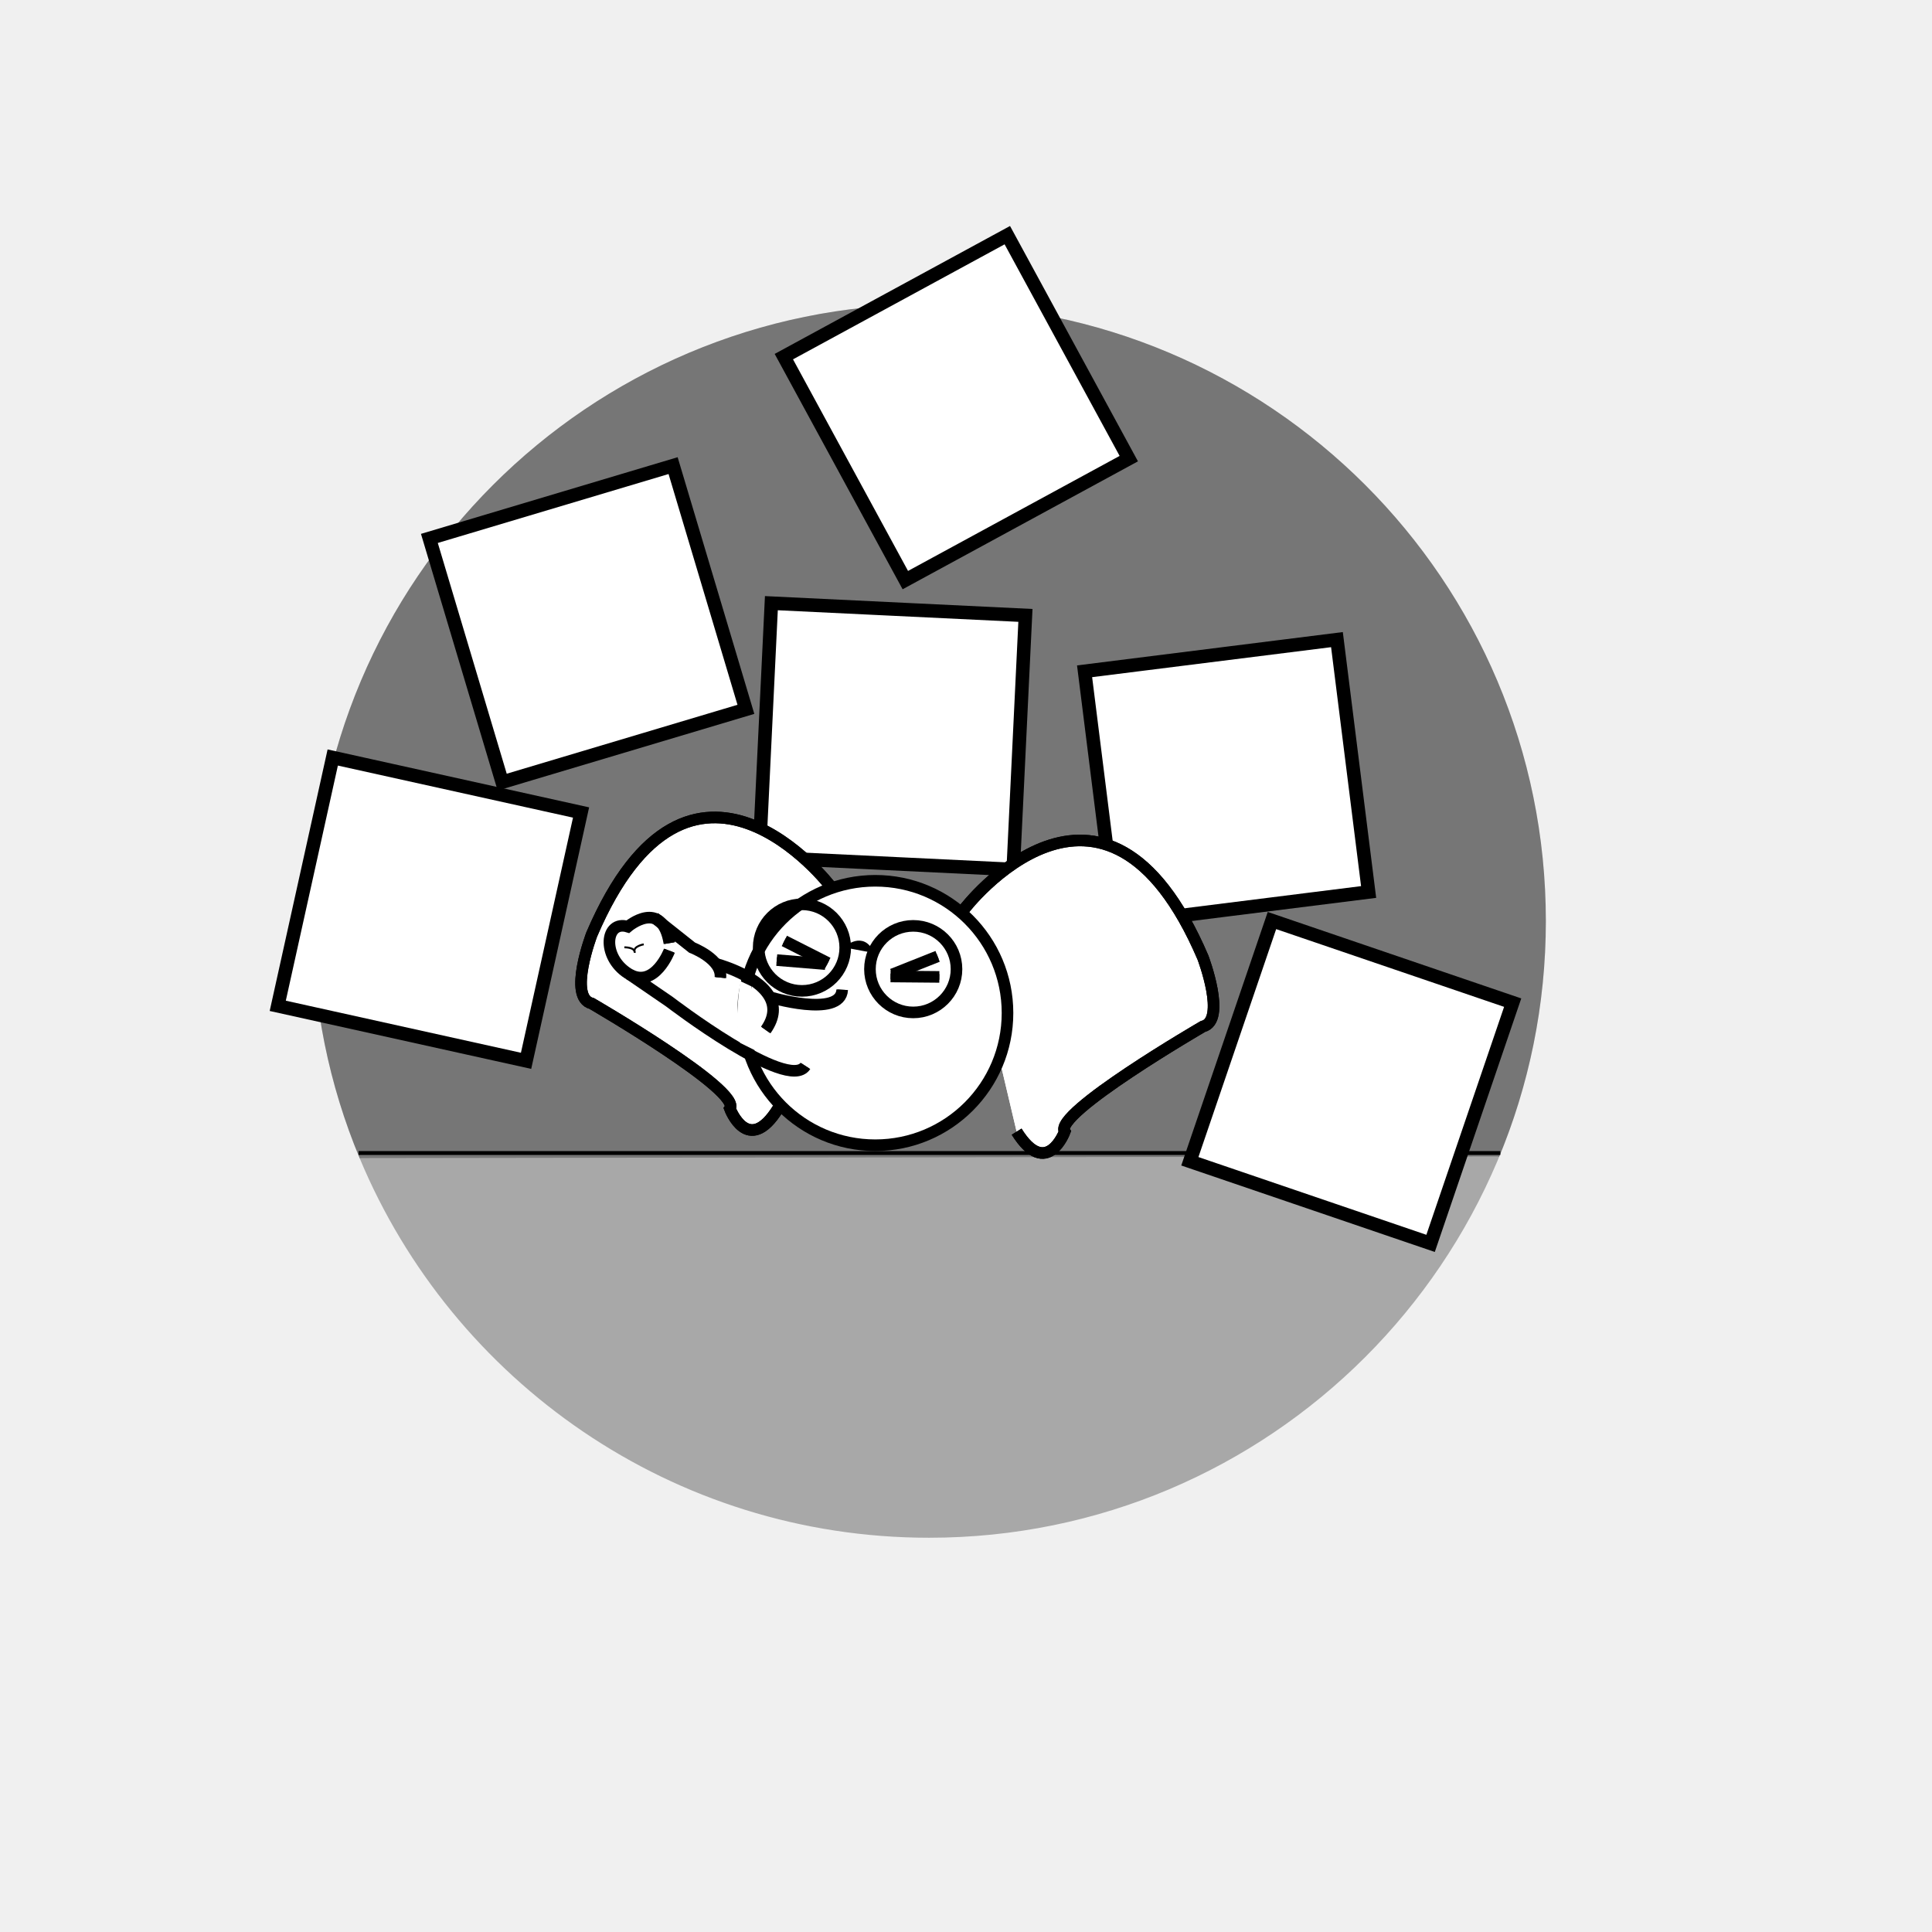
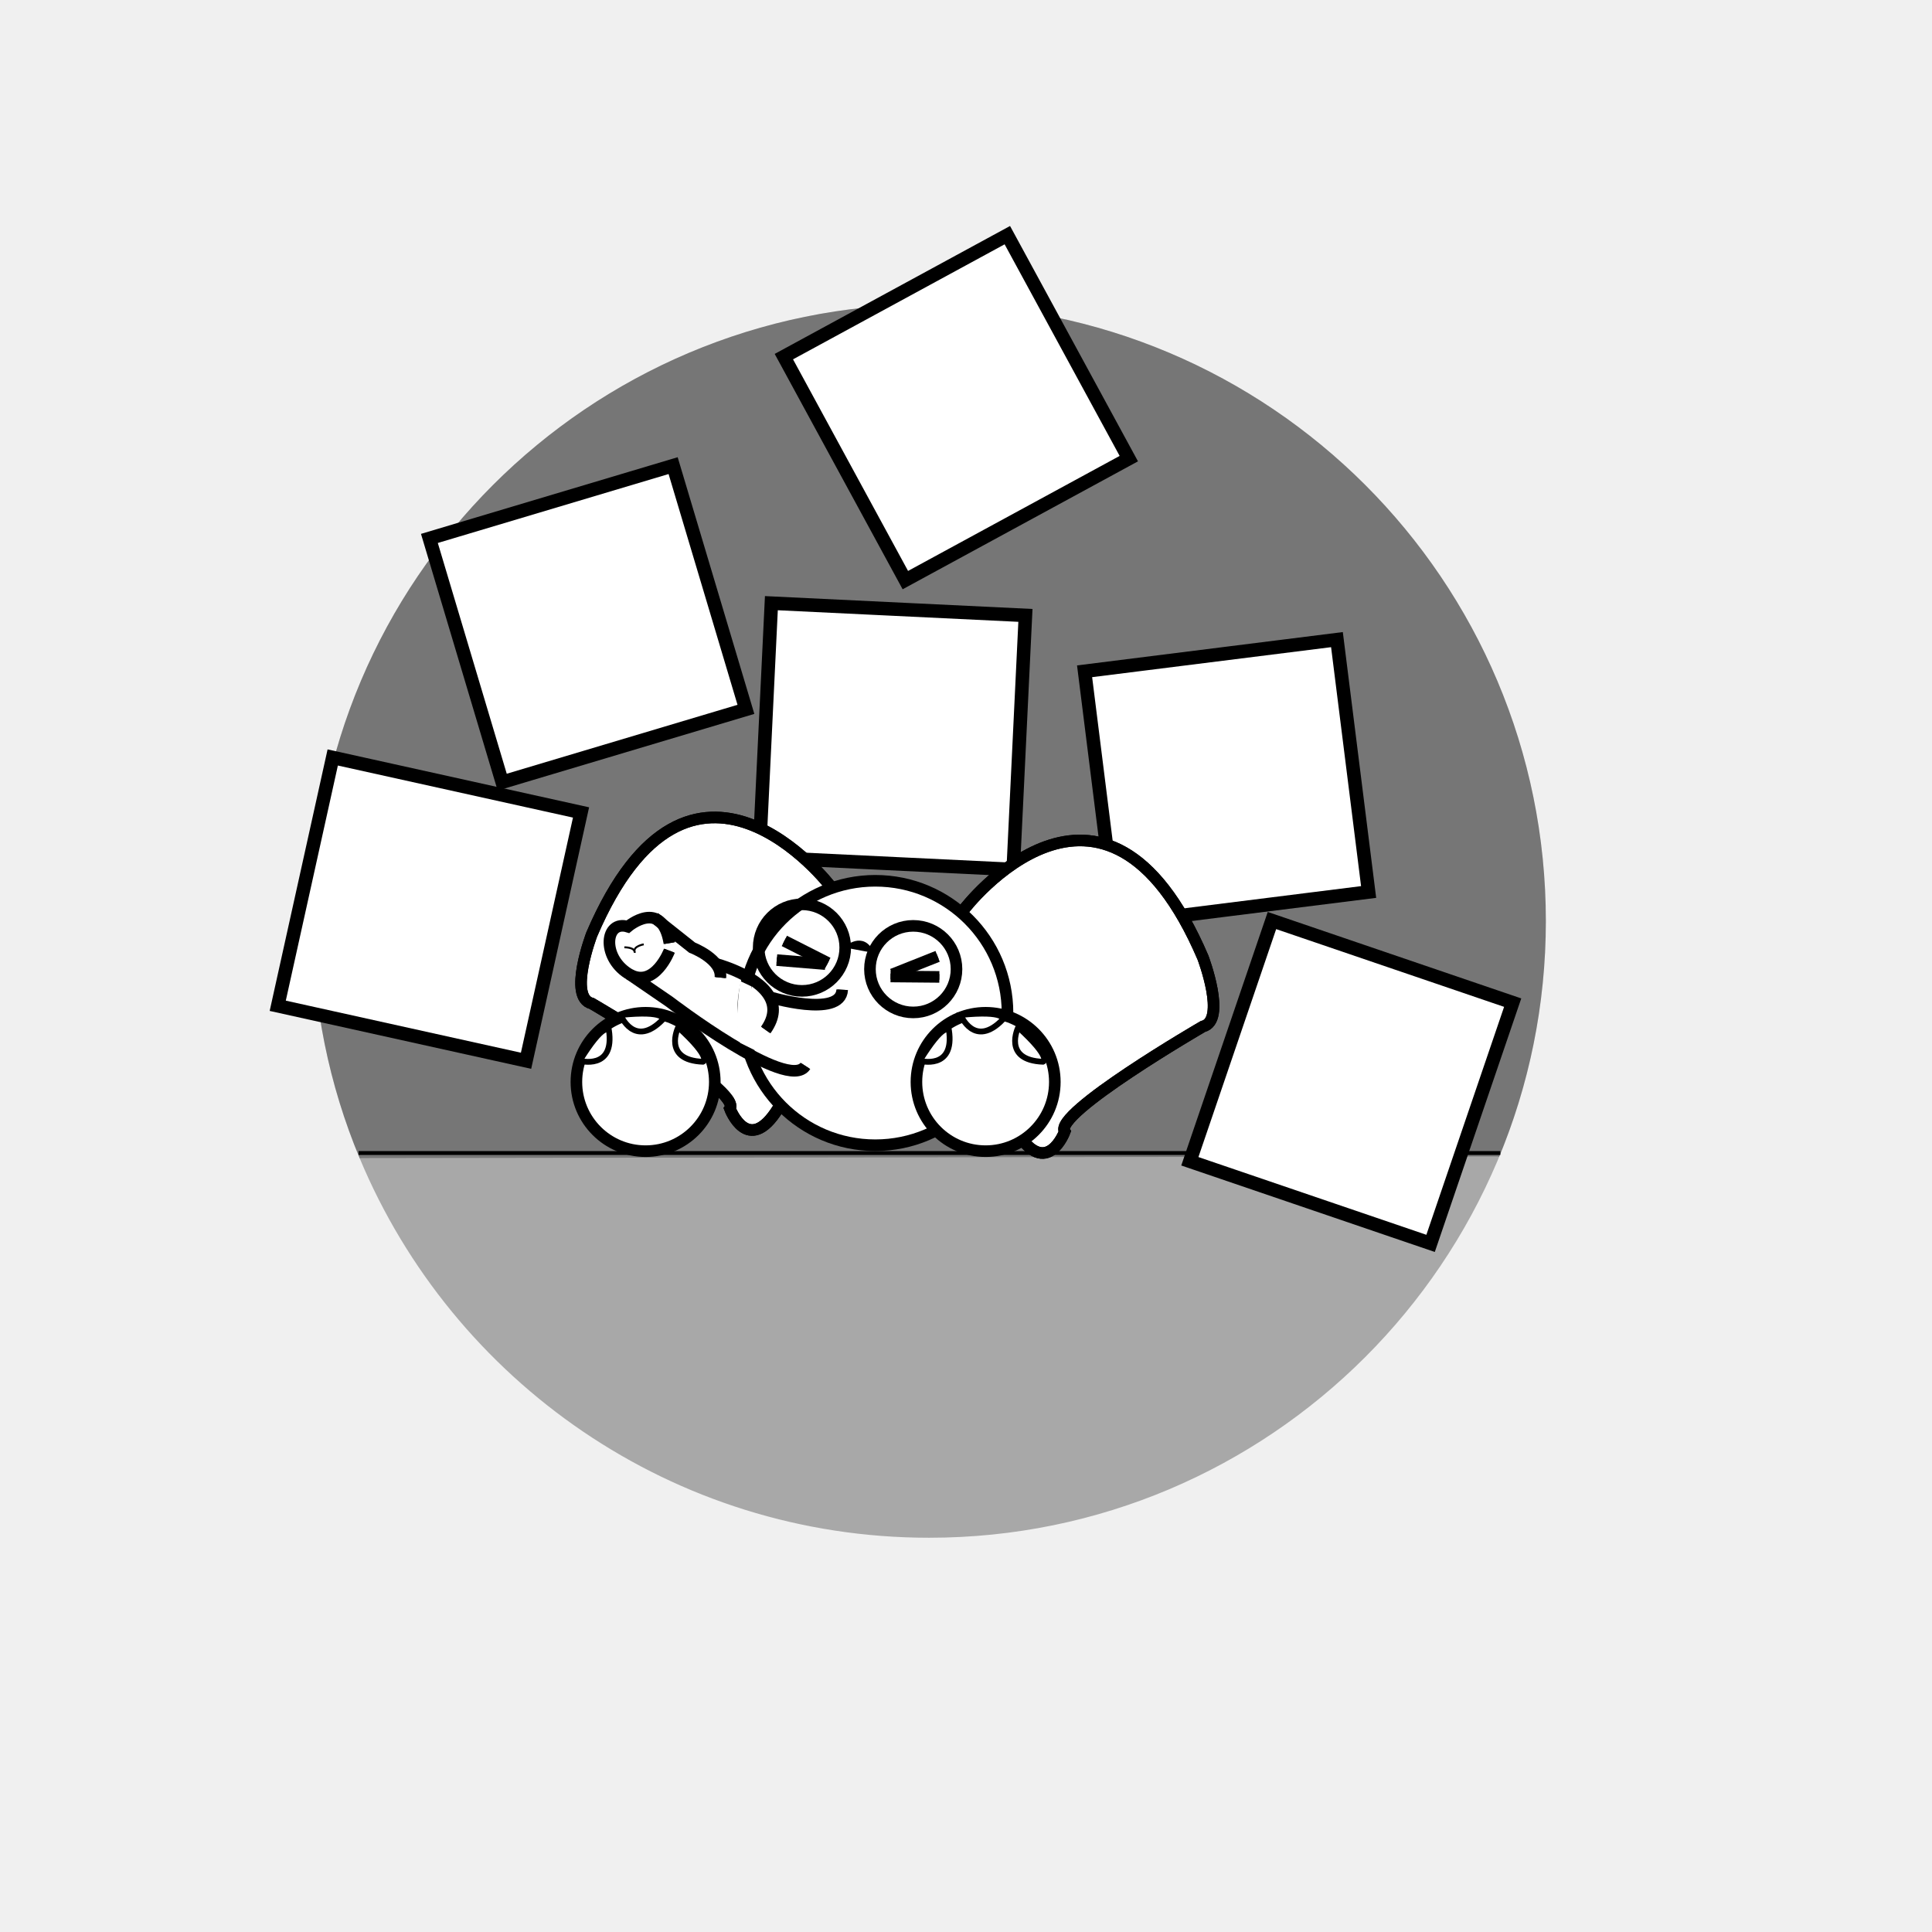
- <svg xmlns="http://www.w3.org/2000/svg" version="1.1" x="0px" y="0px" viewBox="0 0 1000 1000" enable-background="new 0 0 1000 1000" xml:space="preserve">
+ <svg xmlns="http://www.w3.org/2000/svg" version="1.1" id="Layer_1" x="0px" y="0px" width="1000px" height="1000px" viewBox="0 0 1000 1000" enable-background="new 0 0 1000 1000" xml:space="preserve">
  <g id="Layer_2">
    <g id="Layer_x5F_1" display="none">
-       <path fill="#FFFFFF" stroke="#000000" stroke-width="4" stroke-miterlimit="10" d="M444.525,594.475c0,6.627-5.373,12-12,12    H331.102c-6.627,0-12-5.373-12-12V348.983c0-6.627,5.373-12,12-12h101.424c6.627,0,12,5.373,12,12L444.525,594.475    L444.525,594.475z" />
-       <path fill="#FFFFFF" stroke="#000000" stroke-width="4" stroke-miterlimit="10" d="M656.459,594.475c0,6.627-5.373,12-12,12    H543.034c-6.627,0-12-5.373-12-12V348.983c0-6.627,5.373-12,12-12h101.425c6.627,0,12,5.373,12,12V594.475z" />
-       <path fill="#FFFFFF" stroke="#000000" stroke-width="4" stroke-miterlimit="10" d="M569.949,515.729c0,6.627-5.373,12-12,12    H456.525c-6.627,0-12-5.373-12-12V270.237c0-6.627,5.373-12,12-12h101.424c6.627,0,12,5.373,12,12V515.729z" />
-       <path display="inline" fill="#FFFFFF" stroke="#000000" stroke-width="5" stroke-miterlimit="10" d="M723.729,521.118    c0,13.259-10.744,24-24,24H300.271c-13.255,0-24-10.741-24-24V318.272c0-13.254,10.745-24,24-24h399.457c13.256,0,24,10.746,24,24    L723.729,521.118L723.729,521.118z" />
-       <path display="inline" fill="#FFFFFF" stroke="#000000" stroke-width="3" stroke-miterlimit="10" d="M686.171,483.661    c0,13.259-10.744,24-24,24H333.898c-13.255,0-24-10.741-24-24V350.308c0-13.254,10.745-24,24-24h328.272c13.256,0,24,10.746,24,24    V483.661z" />
-       <path id="vecmap" fill="none" stroke="#000000" stroke-width="9" stroke-miterlimit="10" d="M348.052,427.712    c0,31.853,20.468,57.628,45.763,57.628" />
-       <path id="vecmap_1_" display="inline" fill="none" stroke="#000000" stroke-width="4" stroke-miterlimit="10" d="M584.477,549.118    c0,44.97,39.42,81.355,88.135,81.355" />
-       <path id="vecmap_2_" display="inline" fill="none" stroke="#000000" stroke-width="4" stroke-miterlimit="10" d="M412.609,545.118    c0,44.97-39.42,81.355-88.135,81.355" />
+       <path display="inline" fill="#FFFFFF" stroke="#000000" stroke-width="4" stroke-miterlimit="10" d="M444.525,594.475    c0,6.627-5.373,12-12,12H331.102c-6.627,0-12-5.373-12-12V348.983c0-6.627,5.373-12,12-12h101.424c6.627,0,12,5.373,12,12    L444.525,594.475L444.525,594.475z" />
+       <path display="inline" fill="#FFFFFF" stroke="#000000" stroke-width="4" stroke-miterlimit="10" d="M656.459,594.475    c0,6.627-5.372,12-12,12H543.034c-6.627,0-12-5.373-12-12V348.983c0-6.627,5.373-12,12-12h101.425c6.628,0,12,5.373,12,12V594.475    z" />
+       <path display="inline" fill="#FFFFFF" stroke="#000000" stroke-width="4" stroke-miterlimit="10" d="M569.949,515.729    c0,6.627-5.373,12-12,12H456.525c-6.627,0-12-5.373-12-12V270.237c0-6.627,5.373-12,12-12h101.424c6.627,0,12,5.373,12,12V515.729    z" />
+       <path display="inline" fill="#FFFFFF" stroke="#000000" stroke-width="5" stroke-miterlimit="10" d="M723.729,521.117    c0,13.26-10.744,24-24,24H300.271c-13.255,0-24-10.74-24-24V318.272c0-13.254,10.745-24,24-24h399.457c13.256,0,24,10.746,24,24    L723.729,521.117L723.729,521.117z" />
+       <path display="inline" fill="#FFFFFF" stroke="#000000" stroke-width="3" stroke-miterlimit="10" d="M686.172,483.66    c0,13.26-10.744,24-24,24H333.898c-13.255,0-24-10.74-24-24V350.308c0-13.254,10.745-24,24-24h328.272c13.256,0,24,10.746,24,24    L686.172,483.66L686.172,483.66z" />
+       <path id="vecmap" display="inline" fill="none" stroke="#000000" stroke-width="9" stroke-miterlimit="10" d="M348.052,427.712    c0,31.853,20.468,57.628,45.763,57.628" />
+       <path id="vecmap_1_" display="inline" fill="none" stroke="#000000" stroke-width="4" stroke-miterlimit="10" d="M584.477,549.117    c0,44.971,39.42,81.355,88.135,81.355" />
+       <path id="vecmap_2_" display="inline" fill="none" stroke="#000000" stroke-width="4" stroke-miterlimit="10" d="M412.609,545.117    c0,44.971-39.42,81.355-88.135,81.355" />
      <g display="inline">
-         <line id="vecmap_3_" fill="none" stroke="#000000" stroke-width="3" stroke-miterlimit="10" x1="317.407" y1="356.645" x2="678.425" y2="356.645" />
+         <line id="vecmap_3_" fill="none" stroke="#000000" stroke-width="3" stroke-miterlimit="10" x1="317.407" y1="356.645" x2="678.426" y2="356.645" />
      </g>
      <g display="inline">
        <line id="vecmap_4_" fill="none" stroke="#000000" stroke-width="3" stroke-miterlimit="10" x1="368.543" y1="365.119" x2="368.543" y2="497.322" />
      </g>
      <g display="inline">
-         <line id="vecmap_5_" fill="none" stroke="#000000" stroke-width="3" stroke-miterlimit="10" x1="637.713" y1="365.119" x2="637.713" y2="497.322" />
+         <line id="vecmap_5_" fill="none" stroke="#000000" stroke-width="3" stroke-miterlimit="10" x1="637.714" y1="365.119" x2="637.714" y2="497.322" />
      </g>
      <g display="inline">
        <rect id="vecmaprec" x="317.407" y="385.323" fill="#FFFFFF" stroke="#000000" stroke-width="3" stroke-miterlimit="10" width="355.205" height="80" />
      </g>
      <g display="inline">
        <line fill="none" stroke="#000000" stroke-width="3" stroke-miterlimit="10" x1="317.407" y1="465.323" x2="672.611" y2="465.323" />
      </g>
    </g>
    <text transform="matrix(1 0 0 1 461.9832 703.8977)" display="none" enable-background="new    " font-family="'MyriadPro-Regular'" font-size="72">3X</text>
-     <path display="none" fill="#E4E4EF" stroke="#000000" stroke-width="2" stroke-miterlimit="10" d="M383.59,609.331   c0,0,41.716-44.212,15.288,15.766" />
+     <path display="none" fill="#E4E4EF" stroke="#000000" stroke-width="2" stroke-miterlimit="10" d="M383.591,609.33   c0,0,41.716-44.212,15.288,15.767" />
    <g id="Layer_2_1_">
	</g>
-     <path display="none" fill="#FFFFFF" stroke="#000000" stroke-miterlimit="10" d="M402.192,453.01c0,0,24.069-39.32,57.084,0   C459.277,453.01,431.339,431.426,402.192,453.01z" />
-     <path display="none" opacity="0.3" stroke="#000000" stroke-miterlimit="10" d="M480.914,795.437   c-132.544,0-246.19-80.907-294.245-196.03" />
-     <path display="none" opacity="0.3" stroke="#000000" stroke-miterlimit="10" d="M775.5,598.582   C727.645,714.14,613.771,795.437,480.914,795.437" />
-     <path opacity="0.3" stroke="#000000" stroke-miterlimit="10" d="M186.669,599.406c-15.765-37.762-24.472-79.207-24.472-122.687   c0-176.022,142.693-318.715,318.717-318.715c176.021,0,318.714,142.693,318.714,318.715c0,43.162-8.581,84.32-24.128,121.862" />
-     <path opacity="0.3" stroke="#000000" stroke-miterlimit="10" d="M186.668,599.409c-15.765-37.764-24.471-79.21-24.471-122.689   c0-176.022,142.693-318.715,318.717-318.715c176.021,0,318.714,142.693,318.714,318.715c0,176.023-142.693,318.717-318.714,318.717   C348.37,795.437,234.724,714.531,186.668,599.409" />
+     <path display="none" fill="#FFFFFF" stroke="#000000" stroke-miterlimit="10" d="M402.192,453.01c0,0,24.069-39.32,57.084,0   C459.277,453.01,431.34,431.426,402.192,453.01z" />
+     <path display="none" opacity="0.3" stroke="#000000" stroke-miterlimit="10" enable-background="new    " d="M480.914,795.437   c-132.544,0-246.189-80.907-294.245-196.03" />
+     <path display="none" opacity="0.3" stroke="#000000" stroke-miterlimit="10" enable-background="new    " d="M775.5,598.581   C727.645,714.14,613.771,795.437,480.914,795.437" />
+     <path opacity="0.3" stroke="#000000" stroke-miterlimit="10" enable-background="new    " d="M186.669,599.406   c-15.765-37.762-24.472-79.207-24.472-122.687c0-176.022,142.693-318.715,318.717-318.715   c176.021,0,318.715,142.692,318.715,318.715c0,43.162-8.581,84.319-24.129,121.861" />
+     <path opacity="0.3" stroke="#000000" stroke-miterlimit="10" enable-background="new    " d="M186.668,599.408   c-15.765-37.764-24.471-79.21-24.471-122.688c0-176.022,142.693-318.715,318.717-318.715   c176.021,0,318.715,142.692,318.715,318.715S656.935,795.437,480.914,795.437C348.37,795.437,234.724,714.531,186.668,599.408" />
    <rect x="434.067" y="423.196" display="none" fill="#FFFFFF" stroke="#000000" stroke-width="3" stroke-miterlimit="10" width="23.706" height="96.688" />
    <rect x="487.944" y="426.258" display="none" fill="#FFFFFF" stroke="#000000" stroke-width="3" stroke-miterlimit="10" width="23.706" height="96.688" />
-     <path display="none" fill="#FFFFFF" stroke="#000000" stroke-width="3" stroke-miterlimit="10" d="M366.166,571.086   c0,0,91.638-149.705,217.337,0C583.503,571.086,477.138,488.908,366.166,571.086z" />
+     <path display="none" fill="#FFFFFF" stroke="#000000" stroke-width="3" stroke-miterlimit="10" d="M366.166,571.086   c0,0,91.639-149.705,217.338,0C583.504,571.086,477.138,488.907,366.166,571.086z" />
    <path fill="#FFFFFF" stroke="#000000" stroke-miterlimit="10" d="M607.556,413.29" />
    <g display="none">
-       <path display="inline" fill="#FFFFFF" stroke="#000000" stroke-width="3" stroke-miterlimit="10" d="M366.166,372.73    c0,0,91.638,149.704,217.337,0C583.503,372.73,477.138,454.907,366.166,372.73z" />
+       <path display="inline" fill="#FFFFFF" stroke="#000000" stroke-width="3" stroke-miterlimit="10" d="M366.166,372.73    c0,0,91.639,149.704,217.338,0C583.504,372.73,477.138,454.906,366.166,372.73z" />
    </g>
    <g display="none">
-       <rect x="383.333" y="392.668" display="inline" fill="#FFFFFF" stroke="#000000" stroke-width="4" stroke-miterlimit="10" width="54.666" height="54.666" />
-       <rect x="509.333" y="392.668" display="inline" fill="#FFFFFF" stroke="#000000" stroke-width="4" stroke-miterlimit="10" width="54.666" height="54.666" />
+       <rect x="383.334" y="392.668" display="inline" fill="#FFFFFF" stroke="#000000" stroke-width="4" stroke-miterlimit="10" width="54.666" height="54.666" />
+       <rect x="509.334" y="392.668" display="inline" fill="#FFFFFF" stroke="#000000" stroke-width="4" stroke-miterlimit="10" width="54.666" height="54.666" />
    </g>
-     <path display="none" fill="none" stroke="#000000" stroke-miterlimit="10" d="M441.333,487.664c0,0-9.666,0.335-14-5.333   c0,0-9,1-12.333-4" />
+     <path display="none" fill="none" stroke="#000000" stroke-miterlimit="10" d="M441.334,487.663c0,0-9.666,0.335-14-5.333   c0,0-9,1-12.334-4" />
    <path stroke="#000000" stroke-miterlimit="10" d="M278.348,551.485" />
-     <path fill="#FFFFFF" stroke="#000000" stroke-miterlimit="10" d="M372.923,498.693" />
+     <path fill="#FFFFFF" stroke="#000000" stroke-miterlimit="10" d="M372.924,498.693" />
    <g>
-       <path fill="#FFFFFF" stroke="#000000" stroke-miterlimit="10" d="M428.999,472.001c0,0-2.553,6.702-7.035,4.181    c-0.099-0.056-0.198-0.116-0.298-0.181c-4.667-3-4-9.469,0-8.234c0,0,6-5.099,7.333,2.901" />
-       <path fill="#FFFFFF" stroke="#000000" stroke-miterlimit="10" d="M426.333,466.165l6.667,5.292c0,0,5.333,2.04,5,5.292" />
-       <path fill="#FFFFFF" stroke="#000000" stroke-miterlimit="10" d="M421.964,476.181l7.035,4.819c0,0,20.937,16.031,24,11.334" />
-       <path fill="#FFFFFF" stroke="#000000" stroke-miterlimit="10" d="M437.014,474.259c0,0,7.418,1.893,9.656,5.868    c0.907,1.611,0.963,3.564-0.671,5.872" />
-       <path fill="#FFFFFF" stroke="#000000" stroke-miterlimit="10" d="M446.502,480.143c0,0,12.723,3.835,12.994-1.247" />
+       <path fill="#FFFFFF" stroke="#000000" stroke-miterlimit="10" d="M429,472.001c0,0-2.554,6.701-7.035,4.181    c-0.1-0.056-0.198-0.116-0.299-0.181c-4.666-3-4-9.47,0-8.234c0,0,6-5.099,7.334,2.901" />
+       <path fill="#FFFFFF" stroke="#000000" stroke-miterlimit="10" d="M426.334,466.164l6.666,5.292c0,0,5.334,2.04,5,5.292" />
+       <path fill="#FFFFFF" stroke="#000000" stroke-miterlimit="10" d="M421.965,476.181L429,481c0,0,20.937,16.03,24,11.334" />
+       <path fill="#FFFFFF" stroke="#000000" stroke-miterlimit="10" d="M437.014,474.259c0,0,7.418,1.893,9.656,5.868    c0.906,1.61,0.963,3.563-0.671,5.871" />
+       <path fill="#FFFFFF" stroke="#000000" stroke-miterlimit="10" d="M446.503,480.143c0,0,12.723,3.835,12.993-1.247" />
    </g>
    <line fill="none" stroke="#000000" stroke-width="2" stroke-miterlimit="10" x1="776.58" y1="596.801" x2="185.595" y2="596.801" />
-     <rect x="238.339" y="257.114" transform="matrix(-0.9582 0.2862 -0.2862 -0.9582 688.0383 545.3075)" fill="#FFFFFF" stroke="#000000" stroke-width="7" stroke-miterlimit="10" width="131.651" height="131.651" />
-     <rect x="156.429" y="404.732" transform="matrix(-0.9763 -0.2162 0.2162 -0.9763 337.5119 978.0389)" fill="#FFFFFF" stroke="#000000" stroke-width="7" stroke-miterlimit="10" width="131.65" height="131.652" />
+     <rect x="238.335" y="257.091" transform="matrix(0.9582 -0.2862 0.2862 0.9582 -79.6944 100.556)" fill="#FFFFFF" stroke="#000000" stroke-width="7" stroke-miterlimit="10" width="131.655" height="131.655" />
+     <rect x="156.438" y="404.758" transform="matrix(0.9763 0.2162 -0.2162 0.9763 106.9983 -36.9234)" fill="#FFFFFF" stroke="#000000" stroke-width="7" stroke-miterlimit="10" width="131.644" height="131.646" />
    <polygon fill="#FFFFFF" stroke="#000000" stroke-width="7" stroke-miterlimit="10" points="399.263,312.198 530.76,318.528    524.432,450.028 392.93,443.698  " />
-     <rect x="429.178" y="145.175" transform="matrix(-0.8786 0.4776 -0.4776 -0.8786 1030.673 159.961)" fill="#FFFFFF" stroke="#000000" stroke-width="7" stroke-miterlimit="10" width="131.649" height="131.653" />
-     <polygon fill="#FFFFFF" stroke="#000000" stroke-width="7" stroke-miterlimit="10" points="561.38,347.457 692.004,331.067    708.398,461.695 577.768,478.085  " />
-     <polygon fill="#FFFFFF" stroke="#000000" stroke-width="7" stroke-miterlimit="10" points="658.358,476.469 782.958,518.962    740.469,643.573 615.862,601.074  " />
+     <rect x="429.164" y="145.161" transform="matrix(0.8786 -0.4776 0.4776 0.8786 -40.6658 262.0195)" fill="#FFFFFF" stroke="#000000" stroke-width="7" stroke-miterlimit="10" width="131.651" height="131.655" />
+     <polygon fill="#FFFFFF" stroke="#000000" stroke-width="7" stroke-miterlimit="10" points="561.381,347.457 692.005,331.067    708.398,461.695 577.768,478.085  " />
+     <polygon fill="#FFFFFF" stroke="#000000" stroke-width="7" stroke-miterlimit="10" points="658.358,476.469 782.959,518.962    740.469,643.573 615.862,601.073  " />
    <g>
      <g>
-         <circle fill="#FFFFFF" cx="453.046" cy="524.33" r="68.437" />
-         <path fill="#FFFFFF" d="M429.908,458.761c0,0-72.309-94.856-123.626,24.884c0,0-12.438,32.651,0,35.765     c0,0,77.751,45.097,71.53,54.429c0,0,9.331,24.879,24.884,0" />
-         <path fill="#FFFFFF" d="M498.995,470.667c0,0,72.309-94.856,123.626,24.884c0,0,12.438,32.652,0,35.765     c0,0-77.751,45.097-71.53,54.429c0,0-9.331,24.879-24.884,0" />
+         <circle fill="#FFFFFF" cx="453.047" cy="524.33" r="68.437" />
+         <path fill="#FFFFFF" d="M429.908,458.761c0,0-72.309-94.856-123.626,24.884c0,0-12.438,32.651,0,35.765     c0,0,77.751,45.098,71.53,54.43c0,0,9.331,24.879,24.884,0" />
+         <path fill="#FFFFFF" d="M498.995,470.666c0,0,72.31-94.855,123.626,24.885c0,0,12.438,32.651,0,35.765     c0,0-77.751,45.097-71.529,54.429c0,0-9.331,24.879-24.885,0" />
        <g>
-           <polygon display="none" fill="#FFFFFF" points="348.741,482.385 330.151,506.198 392.614,542.169 394.278,521.908     " />
-           <path fill="#FFFFFF" d="M346.482,492.071c0,0-7.487,19.657-20.633,12.262c-0.29-0.163-0.58-0.341-0.874-0.53      c-13.688-8.798-11.731-27.772,0-24.15c0,0,17.596-14.954,21.507,8.509" />
-           <path fill="#FFFFFF" d="M338.662,474.956l19.552,15.52c0,0,15.641,5.983,14.665,15.521" />
-           <path fill="#FFFFFF" d="M325.849,504.332l20.633,14.135c0,0,61.407,47.018,70.39,33.241" />
-           <path fill="#FFFFFF" d="M369.99,498.693c0,0,21.756,5.551,28.321,17.211c2.661,4.726,2.824,10.454-1.969,17.222" />
-           <path fill="#FFFFFF" d="M397.817,515.952c0,0,37.314,11.247,38.11-3.658" />
+           <polygon display="none" fill="#FFFFFF" points="348.741,482.385 330.151,506.198 392.614,542.169 394.278,521.907     " />
+           <path fill="#FFFFFF" d="M346.482,492.071c0,0-7.487,19.657-20.633,12.262c-0.29-0.162-0.58-0.341-0.874-0.529      c-13.688-8.798-11.731-27.772,0-24.15c0,0,17.596-14.954,21.507,8.509" />
+           <path fill="#FFFFFF" d="M338.662,474.955l19.553,15.521c0,0,15.641,5.983,14.665,15.521" />
+           <path fill="#FFFFFF" d="M325.849,504.331l20.633,14.136c0,0,61.407,47.018,70.39,33.24" />
+           <path fill="#FFFFFF" d="M369.99,498.693c0,0,21.756,5.551,28.321,17.211c2.661,4.727,2.824,10.454-1.969,17.222" />
+           <path fill="#FFFFFF" d="M397.817,515.951c0,0,37.314,11.247,38.11-3.657" />
        </g>
-         <line fill="#FFFFFF" x1="461.844" y1="504.332" x2="485.307" y2="495.004" />
-         <line fill="#FFFFFF" x1="460.95" y1="505.423" x2="486.201" y2="505.644" />
+         <line fill="none" x1="461.844" y1="504.331" x2="485.307" y2="495.004" />
+         <line fill="none" x1="460.95" y1="505.423" x2="486.201" y2="505.644" />
        <circle fill="#FFFFFF" cx="472.682" cy="501.625" r="22.401" />
-         <circle fill="#FFFFFF" cx="415.086" cy="490.475" r="22.401" />
-         <line fill="#FFFFFF" x1="427.209" y1="499.01" x2="402.043" y2="496.946" />
-         <line fill="#FFFFFF" x1="428.494" y1="498.429" x2="405.97" y2="487.015" />
+         <circle fill="#FFFFFF" cx="415.087" cy="490.474" r="22.401" />
+         <line fill="none" x1="427.209" y1="499.01" x2="402.043" y2="496.946" />
+         <line fill="none" x1="428.494" y1="498.429" x2="405.97" y2="487.015" />
      </g>
      <g>
-         <circle fill="#FFFFFF" stroke="#000000" stroke-width="5" stroke-miterlimit="10" cx="453.046" cy="524.33" r="68.437" />
-         <path fill="#FFFFFF" stroke="#000000" stroke-width="6" stroke-miterlimit="10" d="M429.908,458.761     c0,0-72.309-94.856-123.626,24.884c0,0-12.438,32.651,0,35.765c0,0,77.751,45.097,71.53,54.429c0,0,9.331,24.879,24.884,0" />
-         <path fill="#FFFFFF" stroke="#000000" stroke-width="6" stroke-miterlimit="10" d="M498.995,470.667     c0,0,72.309-94.856,123.626,24.884c0,0,12.438,32.652,0,35.765c0,0-77.751,45.097-71.53,54.429c0,0-9.331,24.879-24.884,0" />
+         <circle fill="#FFFFFF" stroke="#000000" stroke-width="5" stroke-miterlimit="10" cx="453.047" cy="524.33" r="68.437" />
+         <path fill="#FFFFFF" stroke="#000000" stroke-width="6" stroke-miterlimit="10" d="M429.908,458.761     c0,0-72.309-94.856-123.626,24.884c0,0-12.438,32.651,0,35.765c0,0,77.751,45.098,71.53,54.43c0,0,9.331,24.879,24.884,0" />
+         <path fill="#FFFFFF" stroke="#000000" stroke-width="6" stroke-miterlimit="10" d="M498.995,470.666     c0,0,72.31-94.855,123.626,24.885c0,0,12.438,32.651,0,35.765c0,0-77.751,45.097-71.529,54.429c0,0-9.331,24.879-24.885,0" />
        <g>
-           <polygon display="none" fill="#FFFFFF" points="348.741,482.385 330.151,506.198 392.614,542.169 394.278,521.908     " />
-           <path fill="#FFFFFF" stroke="#000000" stroke-width="5" stroke-miterlimit="10" d="M346.482,492.071      c0,0-7.487,19.657-20.633,12.262c-0.29-0.163-0.58-0.341-0.874-0.53c-13.688-8.798-11.731-27.772,0-24.15      c0,0,17.596-14.954,21.507,8.509" />
-           <path fill="#FFFFFF" stroke="#000000" stroke-width="5" stroke-miterlimit="10" d="M338.662,474.956l19.552,15.52      c0,0,15.641,5.983,14.665,15.521" />
-           <path fill="#FFFFFF" stroke="#000000" stroke-width="5" stroke-miterlimit="10" d="M325.849,504.332l20.633,14.135      c0,0,61.407,47.018,70.39,33.241" />
-           <path fill="#FFFFFF" stroke="#000000" stroke-width="5" stroke-miterlimit="10" d="M369.99,498.693      c0,0,21.756,5.551,28.321,17.211c2.661,4.726,2.824,10.454-1.969,17.222" />
-           <path fill="#FFFFFF" stroke="#000000" stroke-width="5" stroke-miterlimit="10" d="M397.817,515.952      c0,0,37.314,11.247,38.11-3.658" />
+           <polygon display="none" fill="#FFFFFF" points="348.741,482.385 330.151,506.198 392.614,542.169 394.278,521.907     " />
+           <path fill="#FFFFFF" stroke="#000000" stroke-width="5" stroke-miterlimit="10" d="M346.482,492.071      c0,0-7.487,19.657-20.633,12.262c-0.29-0.162-0.58-0.341-0.874-0.529c-13.688-8.798-11.731-27.772,0-24.15      c0,0,17.596-14.954,21.507,8.509" />
+           <path fill="#FFFFFF" stroke="#000000" stroke-width="5" stroke-miterlimit="10" d="M338.662,474.955l19.553,15.521      c0,0,15.641,5.983,14.665,15.521" />
+           <path fill="#FFFFFF" stroke="#000000" stroke-width="5" stroke-miterlimit="10" d="M325.849,504.331l20.633,14.136      c0,0,61.407,47.018,70.39,33.24" />
+           <path fill="#FFFFFF" stroke="#000000" stroke-width="5" stroke-miterlimit="10" d="M369.99,498.693      c0,0,21.756,5.551,28.321,17.211c2.661,4.727,2.824,10.454-1.969,17.222" />
+           <path fill="#FFFFFF" stroke="#000000" stroke-width="5" stroke-miterlimit="10" d="M397.817,515.951      c0,0,37.314,11.247,38.11-3.657" />
        </g>
-         <line fill="none" stroke="#000000" stroke-width="3" stroke-miterlimit="10" x1="461.844" y1="504.332" x2="485.307" y2="495.004" />
+         <line fill="none" stroke="#000000" stroke-width="3" stroke-miterlimit="10" x1="461.844" y1="504.331" x2="485.307" y2="495.004" />
        <line fill="none" stroke="#000000" stroke-width="3" stroke-miterlimit="10" x1="460.95" y1="505.423" x2="486.201" y2="505.644" />
        <circle fill="none" stroke="#000000" stroke-width="4" stroke-miterlimit="10" cx="472.682" cy="501.625" r="22.401" />
-         <circle fill="none" stroke="#000000" stroke-width="4" stroke-miterlimit="10" cx="415.086" cy="490.475" r="22.401" />
+         <circle fill="none" stroke="#000000" stroke-width="4" stroke-miterlimit="10" cx="415.087" cy="490.474" r="22.401" />
        <line fill="none" stroke="#000000" stroke-width="3" stroke-miterlimit="10" x1="427.209" y1="499.01" x2="402.043" y2="496.946" />
        <line fill="none" stroke="#000000" stroke-width="3" stroke-miterlimit="10" x1="428.494" y1="498.429" x2="405.97" y2="487.015" />
      </g>
      <g>
-         <circle fill="none" stroke="#000000" stroke-width="6" stroke-miterlimit="10" cx="453.046" cy="524.33" r="68.437" />
-         <path fill="none" stroke="#000000" stroke-width="6" stroke-miterlimit="10" d="M429.908,458.761     c0,0-72.309-94.856-123.626,24.884c0,0-12.438,32.651,0,35.765c0,0,77.751,45.097,71.53,54.429c0,0,9.331,24.879,24.884,0" />
-         <path fill="none" stroke="#000000" stroke-width="6" stroke-miterlimit="10" d="M498.995,470.667     c0,0,72.309-94.856,123.626,24.884c0,0,12.438,32.652,0,35.765c0,0-77.751,45.097-71.53,54.429c0,0-9.331,24.879-24.884,0" />
+         <circle fill="none" stroke="#000000" stroke-width="6" stroke-miterlimit="10" cx="453.047" cy="524.33" r="68.437" />
+         <path fill="none" stroke="#000000" stroke-width="6" stroke-miterlimit="10" d="M429.908,458.761     c0,0-72.309-94.856-123.626,24.884c0,0-12.438,32.651,0,35.765c0,0,77.751,45.098,71.53,54.43c0,0,9.331,24.879,24.884,0" />
+         <path fill="none" stroke="#000000" stroke-width="6" stroke-miterlimit="10" d="M498.995,470.666     c0,0,72.31-94.855,123.626,24.885c0,0,12.438,32.651,0,35.765c0,0-77.751,45.097-71.529,54.429c0,0-9.331,24.879-24.885,0" />
        <g>
-           <polygon display="none" fill="none" stroke="#000000" stroke-width="6" stroke-miterlimit="10" points="348.741,482.385       330.151,506.198 392.614,542.169 394.278,521.908     " />
-           <path fill="none" stroke="#000000" stroke-width="6" stroke-miterlimit="10" d="M346.482,492.071      c0,0-7.487,19.657-20.633,12.262c-0.29-0.163-0.58-0.341-0.874-0.53c-13.688-8.798-11.731-27.772,0-24.15      c0,0,17.596-14.954,21.507,8.509" />
-           <path fill="none" stroke="#000000" stroke-width="6" stroke-miterlimit="10" d="M338.662,474.956l19.552,15.52      c0,0,15.641,5.983,14.665,15.521" />
-           <path fill="none" stroke="#000000" stroke-width="6" stroke-miterlimit="10" d="M325.849,504.332l20.633,14.135      c0,0,61.407,47.018,70.39,33.241" />
-           <path fill="none" stroke="#000000" stroke-width="6" stroke-miterlimit="10" d="M369.99,498.693c0,0,21.756,5.551,28.321,17.211      c2.661,4.726,2.824,10.454-1.969,17.222" />
-           <path fill="none" stroke="#000000" stroke-width="6" stroke-miterlimit="10" d="M397.817,515.952c0,0,37.314,11.247,38.11-3.658      " />
+           <polygon display="none" fill="none" stroke="#000000" stroke-width="6" stroke-miterlimit="10" points="348.741,482.385       330.151,506.198 392.614,542.169 394.278,521.907     " />
+           <path fill="none" stroke="#000000" stroke-width="6" stroke-miterlimit="10" d="M346.482,492.071      c0,0-7.487,19.657-20.633,12.262c-0.29-0.162-0.58-0.341-0.874-0.529c-13.688-8.798-11.731-27.772,0-24.15      c0,0,17.596-14.954,21.507,8.509" />
+           <path fill="none" stroke="#000000" stroke-width="6" stroke-miterlimit="10" d="M338.662,474.955l19.553,15.521      c0,0,15.641,5.983,14.665,15.521" />
+           <path fill="none" stroke="#000000" stroke-width="6" stroke-miterlimit="10" d="M325.849,504.331l20.633,14.136      c0,0,61.407,47.018,70.39,33.24" />
+           <path fill="none" stroke="#000000" stroke-width="6" stroke-miterlimit="10" d="M369.99,498.693c0,0,21.756,5.551,28.321,17.211      c2.661,4.727,2.824,10.454-1.969,17.222" />
+           <path fill="none" stroke="#000000" stroke-width="6" stroke-miterlimit="10" d="M397.817,515.951c0,0,37.314,11.247,38.11-3.657      " />
        </g>
-         <line fill="none" stroke="#000000" stroke-width="6" stroke-miterlimit="10" x1="461.844" y1="504.332" x2="485.307" y2="495.004" />
+         <line fill="none" stroke="#000000" stroke-width="6" stroke-miterlimit="10" x1="461.844" y1="504.331" x2="485.307" y2="495.004" />
        <line fill="none" stroke="#000000" stroke-width="6" stroke-miterlimit="10" x1="460.95" y1="505.423" x2="486.201" y2="505.644" />
        <circle fill="none" stroke="#000000" stroke-width="6" stroke-miterlimit="10" cx="472.682" cy="501.625" r="22.401" />
-         <circle fill="none" stroke="#000000" stroke-width="6" stroke-miterlimit="10" cx="415.086" cy="490.475" r="22.401" />
+         <circle fill="none" stroke="#000000" stroke-width="6" stroke-miterlimit="10" cx="415.087" cy="490.474" r="22.401" />
        <line fill="none" stroke="#000000" stroke-width="6" stroke-miterlimit="10" x1="427.209" y1="499.01" x2="402.043" y2="496.946" />
        <line fill="none" stroke="#000000" stroke-width="6" stroke-miterlimit="10" x1="428.494" y1="498.429" x2="405.97" y2="487.015" />
      </g>
    </g>
    <path stroke="#000000" stroke-miterlimit="10" d="M437.487,490.475c0,0,9.202-8.582,14.44,2.722" />
-     <path fill="#FFFFFF" stroke="#000000" stroke-miterlimit="10" d="M323.159,490.326c0,0,5.666-0.106,5.362,2.868" />
-     <path fill="#FFFFFF" stroke="#000000" stroke-miterlimit="10" d="M333.202,488.789c0,0-5.581,0.979-4.714,3.84" />
+     <path fill="#FFFFFF" stroke="#000000" stroke-miterlimit="10" d="M323.159,490.325c0,0,5.666-0.105,5.362,2.868" />
+     <path fill="#FFFFFF" stroke="#000000" stroke-miterlimit="10" d="M333.202,488.788c0,0-5.581,0.979-4.714,3.841" />
  </g>
  <g id="Layer_3">
-     <path fill="#FFFFFF" d="M383.167,507.834c0,0-3.667,23.667,0,32l7.333,3.666l-1.667-33" />
+     <path fill="#FFFFFF" d="M383.168,507.834c0,0-3.668,23.667,0,32l7.332,3.666l-1.666-33" />
+   </g>
+   <g id="Leg">
+     <circle fill="#FFFFFF" stroke="#000000" stroke-width="6" stroke-miterlimit="10" cx="334.159" cy="560.021" r="35.818" />
+     <path fill="#FFFFFF" stroke="#000000" stroke-width="3" stroke-miterlimit="10" d="M300.05,549.078c0,0,18.295,5.037,15.113-15.953   C315.163,533.125,312.6,528.656,300.05,549.078z" />
+     <path fill="#FFFFFF" stroke="#000000" stroke-width="3" stroke-miterlimit="10" d="M321.214,525.343c0,0,7.093,17.601,21.85,2.338   C343.064,527.681,345.062,522.933,321.214,525.343z" />
+     <path fill="#FFFFFF" stroke="#000000" stroke-width="3" stroke-miterlimit="10" d="M351.025,531.738   c0,0-8.368,17.032,12.847,17.828C363.872,549.566,368.741,547.883,351.025,531.738z" />
+   </g>
+   <g id="Leg_1_">
+     <circle fill="#FFFFFF" stroke="#000000" stroke-width="6" stroke-miterlimit="10" cx="510.159" cy="560.021" r="35.818" />
+     <path fill="#FFFFFF" stroke="#000000" stroke-width="3" stroke-miterlimit="10" d="M476.05,549.078c0,0,18.295,5.037,15.113-15.953   C491.163,533.125,488.6,528.656,476.05,549.078z" />
+     <path fill="#FFFFFF" stroke="#000000" stroke-width="3" stroke-miterlimit="10" d="M497.214,525.343c0,0,7.093,17.601,21.851,2.338   C519.064,527.681,521.062,522.933,497.214,525.343z" />
+     <path fill="#FFFFFF" stroke="#000000" stroke-width="3" stroke-miterlimit="10" d="M527.025,531.738   c0,0-8.367,17.032,12.848,17.828C539.873,549.566,544.742,547.883,527.025,531.738z" />
  </g>
</svg>
